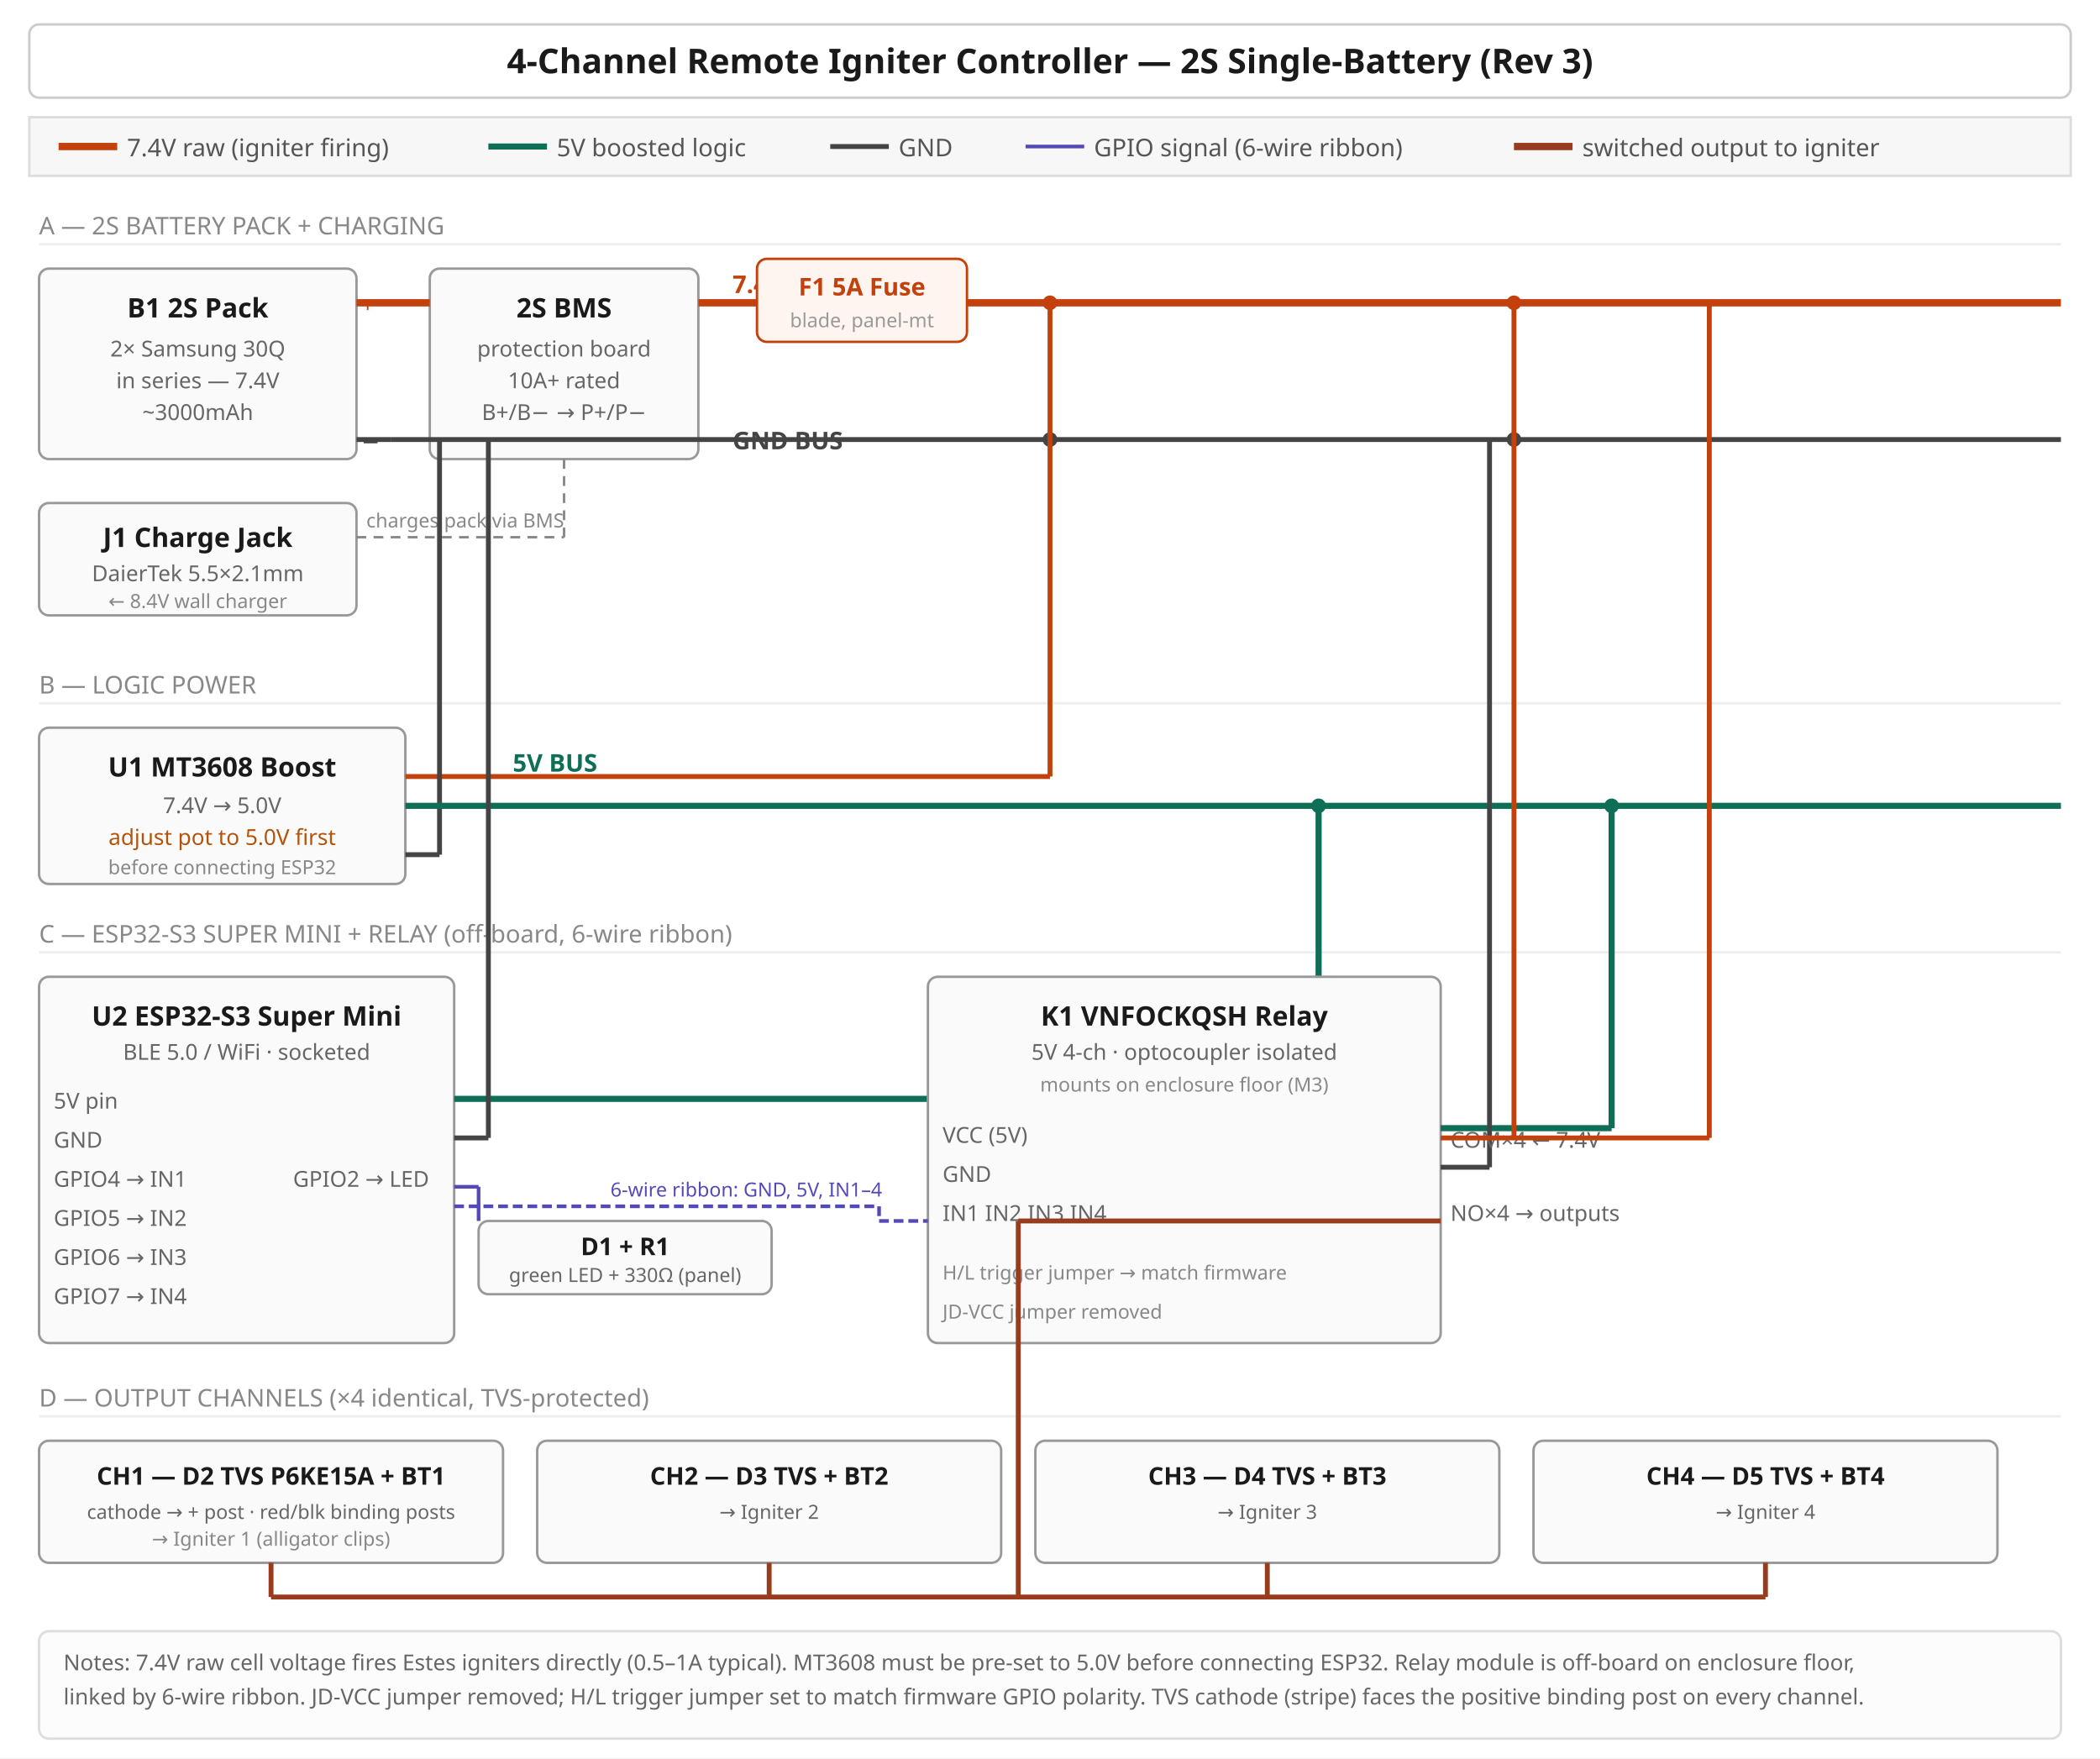
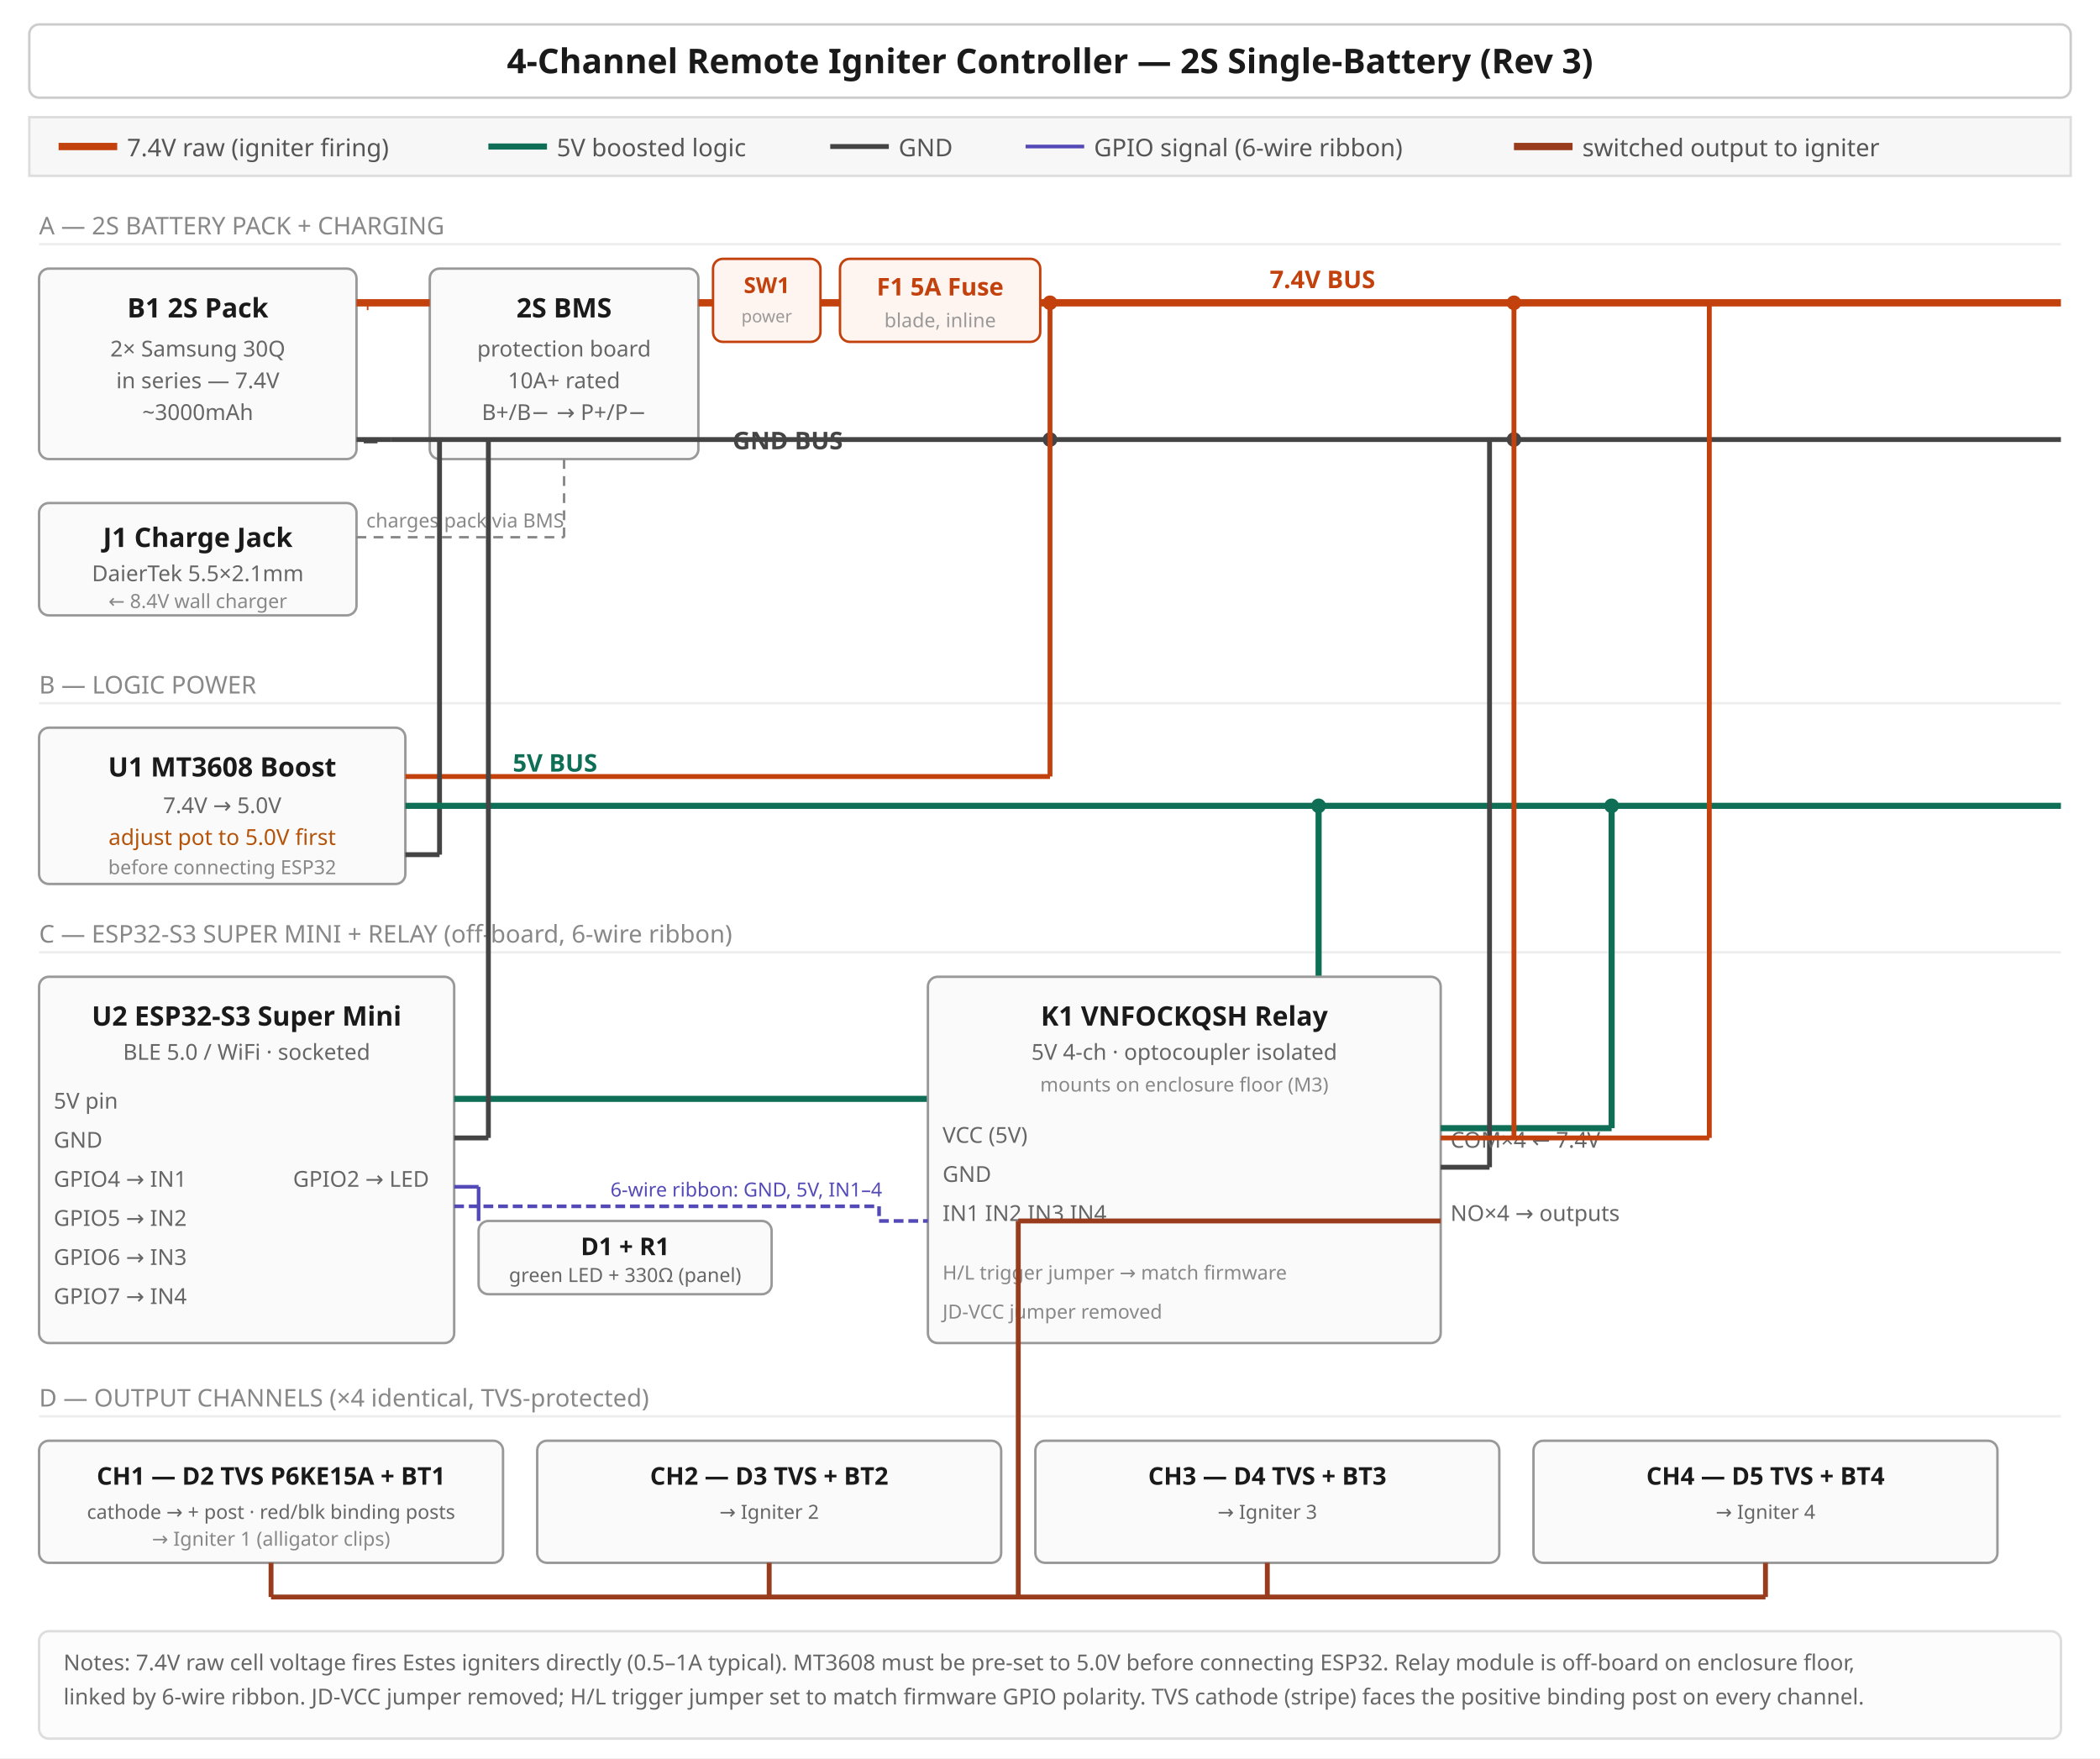
<svg xmlns="http://www.w3.org/2000/svg" width="860" height="720" viewBox="0 0 860 720" font-family="sans-serif">
  <defs>
    <marker id="arr" viewBox="0 0 10 10" refX="8" refY="5" markerWidth="6" markerHeight="6" orient="auto-start-reverse">
      <path d="M2 1L8 5L2 9" fill="none" stroke="context-stroke" stroke-width="1.5" stroke-linecap="round" stroke-linejoin="round" />
    </marker>
  </defs>
  <rect x="0" y="0" width="860" height="720" fill="#ffffff" />
  <rect x="12" y="10" width="836" height="30" rx="4" fill="none" stroke="#cccccc" />
  <text x="430" y="30" text-anchor="middle" font-size="14" font-weight="600" fill="#1a1a1a">4-Channel Remote Igniter Controller — 2S Single-Battery (Rev 3)</text>
  <rect x="12" y="48" width="836" height="24" rx="0" fill="#f7f7f7" stroke="#dddddd" />
  <line x1="24" y1="60" x2="48" y2="60" stroke="#c2410c" stroke-width="3" />
  <text x="52" y="64" font-size="10" fill="#555">7.4V raw (igniter firing)</text>
  <line x1="200" y1="60" x2="224" y2="60" stroke="#0f6e56" stroke-width="2.5" />
  <text x="228" y="64" font-size="10" fill="#555">5V boosted logic</text>
  <line x1="340" y1="60" x2="364" y2="60" stroke="#444" stroke-width="2" />
  <text x="368" y="64" font-size="10" fill="#555">GND</text>
  <line x1="420" y1="60" x2="444" y2="60" stroke="#534ab7" stroke-width="1.5" />
  <text x="448" y="64" font-size="10" fill="#555">GPIO signal (6-wire ribbon)</text>
  <line x1="620" y1="60" x2="644" y2="60" stroke="#993c1d" stroke-width="3" />
  <text x="648" y="64" font-size="10" fill="#555">switched output to igniter</text>
  <text x="16" y="96" font-size="10" fill="#888">A — 2S BATTERY PACK + CHARGING</text>
  <line x1="16" y1="100" x2="844" y2="100" stroke="#eee" />
  <rect x="16" y="110" width="130" height="78" rx="4" fill="#fafafa" stroke="#999" />
  <text x="81" y="130" text-anchor="middle" font-size="11" font-weight="600" fill="#1a1a1a">B1  2S Pack</text>
  <text x="81" y="146" text-anchor="middle" font-size="9" fill="#666">2× Samsung 30Q</text>
  <text x="81" y="159" text-anchor="middle" font-size="9" fill="#666">in series — 7.4V</text>
  <text x="81" y="172" text-anchor="middle" font-size="9" fill="#666">~3000mAh</text>
  <text x="148" y="128" font-size="9" fill="#c2410c">+</text>
  <text x="148" y="184" font-size="9" fill="#444">−</text>
  <rect x="176" y="110" width="110" height="78" rx="4" fill="#fafafa" stroke="#999" />
  <text x="231" y="130" text-anchor="middle" font-size="11" font-weight="600" fill="#1a1a1a">2S BMS</text>
  <text x="231" y="146" text-anchor="middle" font-size="9" fill="#666">protection board</text>
  <text x="231" y="159" text-anchor="middle" font-size="9" fill="#666">10A+ rated</text>
  <text x="231" y="172" text-anchor="middle" font-size="9" fill="#666">B+/B− → P+/P−</text>
  <line x1="146" y1="124" x2="176" y2="124" stroke="#c2410c" stroke-width="3" />
  <line x1="146" y1="180" x2="160" y2="180" stroke="#444" stroke-width="2" />
  <line x1="160" y1="180" x2="160" y2="124" stroke="#444" stroke-width="0" />
  <rect x="16" y="206" width="130" height="46" rx="4" fill="#fafafa" stroke="#999" />
  <text x="81" y="224" text-anchor="middle" font-size="11" font-weight="600" fill="#1a1a1a">J1  Charge Jack</text>
  <text x="81" y="238" text-anchor="middle" font-size="9" fill="#666">DaierTek 5.5×2.1mm</text>
  <text x="81" y="249" text-anchor="middle" font-size="8" fill="#888">← 8.4V wall charger</text>
  <line x1="146" y1="220" x2="231" y2="220" stroke="#888" stroke-width="1" stroke-dasharray="4 3" />
  <line x1="231" y1="220" x2="231" y2="188" stroke="#888" stroke-width="1" stroke-dasharray="4 3" />
  <text x="150" y="216" font-size="8" fill="#888">charges pack via BMS</text>
-   <text x="300" y="120" font-size="10" font-weight="600" fill="#c2410c">7.4V BUS</text>
+   <text x="520" y="118" font-size="10" font-weight="600" fill="#c2410c">7.4V BUS</text>
  <line x1="286" y1="124" x2="844" y2="124" stroke="#c2410c" stroke-width="3" />
  <circle cx="430" cy="124" r="3" fill="#c2410c" />
  <circle cx="620" cy="124" r="3" fill="#c2410c" />
  <text x="300" y="184" font-size="10" font-weight="600" fill="#444">GND BUS</text>
  <line x1="160" y1="180" x2="844" y2="180" stroke="#444" stroke-width="2" />
  <circle cx="430" cy="180" r="3" fill="#444" />
  <circle cx="620" cy="180" r="3" fill="#444" />
-   <rect x="310" y="106" width="86" height="34" rx="4" fill="#fff5f0" stroke="#c2410c" />
-   <text x="353" y="121" text-anchor="middle" font-size="10" font-weight="600" fill="#c2410c">F1  5A Fuse</text>
-   <text x="353" y="134" text-anchor="middle" font-size="8" fill="#999">blade, panel-mt</text>
+   <rect x="292" y="106" width="44" height="34" rx="4" fill="#fff5f0" stroke="#c2410c" />
+   <text x="314" y="120" text-anchor="middle" font-size="9" font-weight="600" fill="#c2410c">SW1</text>
+   <text x="314" y="132" text-anchor="middle" font-size="7" fill="#999">power</text>
+   <rect x="344" y="106" width="82" height="34" rx="4" fill="#fff5f0" stroke="#c2410c" />
+   <text x="385" y="121" text-anchor="middle" font-size="10" font-weight="600" fill="#c2410c">F1  5A Fuse</text>
+   <text x="385" y="134" text-anchor="middle" font-size="8" fill="#999">blade, inline</text>
  <text x="16" y="284" font-size="10" fill="#888">B — LOGIC POWER</text>
  <line x1="16" y1="288" x2="844" y2="288" stroke="#eee" />
  <rect x="16" y="298" width="150" height="64" rx="4" fill="#fafafa" stroke="#999" />
  <text x="91" y="318" text-anchor="middle" font-size="11" font-weight="600" fill="#1a1a1a">U1  MT3608 Boost</text>
  <text x="91" y="333" text-anchor="middle" font-size="9" fill="#666">7.4V → 5.0V</text>
  <text x="91" y="346" text-anchor="middle" font-size="9" fill="#b45309">adjust pot to 5.0V first</text>
  <text x="91" y="358" text-anchor="middle" font-size="8" fill="#888">before connecting ESP32</text>
  <line x1="430" y1="124" x2="430" y2="318" stroke="#c2410c" stroke-width="2" />
  <line x1="430" y1="318" x2="166" y2="318" stroke="#c2410c" stroke-width="2" />
  <line x1="430" y1="180" x2="430" y2="350" stroke="#444" stroke-width="0" />
  <line x1="166" y1="350" x2="180" y2="350" stroke="#444" stroke-width="2" />
  <line x1="180" y1="350" x2="180" y2="180" stroke="#444" stroke-width="2" />
  <text x="210" y="316" font-size="10" font-weight="600" fill="#0f6e56">5V BUS</text>
  <line x1="166" y1="330" x2="844" y2="330" stroke="#0f6e56" stroke-width="2.5" />
  <circle cx="540" cy="330" r="3" fill="#0f6e56" />
  <circle cx="660" cy="330" r="3" fill="#0f6e56" />
  <text x="16" y="386" font-size="10" fill="#888">C — ESP32-S3 SUPER MINI + RELAY (off-board, 6-wire ribbon)</text>
  <line x1="16" y1="390" x2="844" y2="390" stroke="#eee" />
  <rect x="16" y="400" width="170" height="150" rx="4" fill="#fafafa" stroke="#999" />
  <text x="101" y="420" text-anchor="middle" font-size="11" font-weight="600" fill="#1a1a1a">U2  ESP32-S3 Super Mini</text>
  <text x="101" y="434" text-anchor="middle" font-size="9" fill="#666">BLE 5.0 / WiFi · socketed</text>
  <text x="22" y="454" font-size="9" fill="#666">5V pin</text>
  <text x="22" y="470" font-size="9" fill="#666">GND</text>
  <text x="22" y="486" font-size="9" fill="#666">GPIO4 → IN1</text>
  <text x="22" y="502" font-size="9" fill="#666">GPIO5 → IN2</text>
  <text x="22" y="518" font-size="9" fill="#666">GPIO6 → IN3</text>
  <text x="22" y="534" font-size="9" fill="#666">GPIO7 → IN4</text>
  <text x="120" y="486" font-size="9" fill="#666">GPIO2 → LED</text>
  <line x1="540" y1="330" x2="540" y2="450" stroke="#0f6e56" stroke-width="2.5" />
  <line x1="540" y1="450" x2="186" y2="450" stroke="#0f6e56" stroke-width="2.5" />
  <line x1="186" y1="466" x2="200" y2="466" stroke="#444" stroke-width="2" />
  <line x1="200" y1="466" x2="200" y2="180" stroke="#444" stroke-width="2" />
  <rect x="120" y="496" width="60" height="0" fill="none" />
  <rect x="196" y="500" width="120" height="30" rx="4" fill="#fafafa" stroke="#999" />
  <text x="256" y="514" text-anchor="middle" font-size="10" font-weight="600" fill="#1a1a1a">D1 + R1</text>
  <text x="256" y="525" text-anchor="middle" font-size="8" fill="#666">green LED + 330Ω (panel)</text>
  <line x1="186" y1="486" x2="196" y2="486" stroke="#534ab7" stroke-width="1.5" />
  <line x1="196" y1="486" x2="196" y2="500" stroke="#534ab7" stroke-width="1.5" />
  <rect x="380" y="400" width="210" height="150" rx="4" fill="#fafafa" stroke="#999" />
  <text x="485" y="420" text-anchor="middle" font-size="11" font-weight="600" fill="#1a1a1a">K1  VNFOCKQSH Relay</text>
  <text x="485" y="434" text-anchor="middle" font-size="9" fill="#666">5V 4-ch · optocoupler isolated</text>
  <text x="485" y="447" text-anchor="middle" font-size="8" fill="#888">mounts on enclosure floor (M3)</text>
  <text x="386" y="468" font-size="9" fill="#666">VCC (5V)</text>
  <text x="386" y="484" font-size="9" fill="#666">GND</text>
  <text x="386" y="500" font-size="9" fill="#666">IN1  IN2  IN3  IN4</text>
  <text x="386" y="524" font-size="8" fill="#888">H/L trigger jumper → match firmware</text>
  <text x="386" y="540" font-size="8" fill="#888">JD-VCC jumper removed</text>
  <line x1="660" y1="330" x2="660" y2="462" stroke="#0f6e56" stroke-width="2.5" />
  <line x1="660" y1="462" x2="590" y2="462" stroke="#0f6e56" stroke-width="2.5" />
  <line x1="590" y1="478" x2="610" y2="478" stroke="#444" stroke-width="2" />
  <line x1="610" y1="478" x2="610" y2="180" stroke="#444" stroke-width="2" />
  <line x1="186" y1="494" x2="360" y2="494" stroke="#534ab7" stroke-width="1.5" stroke-dasharray="4 2" />
  <line x1="360" y1="494" x2="360" y2="500" stroke="#534ab7" stroke-width="1.5" stroke-dasharray="4 2" />
  <line x1="360" y1="500" x2="380" y2="500" stroke="#534ab7" stroke-width="1.5" stroke-dasharray="4 2" />
  <text x="250" y="490" font-size="8" fill="#534ab7">6-wire ribbon: GND, 5V, IN1–4</text>
  <text x="594" y="470" font-size="9" fill="#666">COM×4 ← 7.4V</text>
  <text x="594" y="500" font-size="9" fill="#666">NO×4 → outputs</text>
  <line x1="620" y1="124" x2="620" y2="466" stroke="#c2410c" stroke-width="2" />
  <line x1="620" y1="466" x2="590" y2="466" stroke="#c2410c" stroke-width="0" />
  <line x1="700" y1="124" x2="700" y2="466" stroke="#c2410c" stroke-width="2" />
  <line x1="700" y1="466" x2="590" y2="466" stroke="#c2410c" stroke-width="2" />
  <text x="16" y="576" font-size="10" fill="#888">D — OUTPUT CHANNELS (×4 identical, TVS-protected)</text>
  <line x1="16" y1="580" x2="844" y2="580" stroke="#eee" />
  <rect x="16" y="590" width="190" height="50" rx="4" fill="#fafafa" stroke="#999" />
  <text x="111" y="608" text-anchor="middle" font-size="10" font-weight="600" fill="#1a1a1a">CH1 — D2 TVS P6KE15A + BT1</text>
  <text x="111" y="622" text-anchor="middle" font-size="8" fill="#666">cathode → + post · red/blk binding posts</text>
  <text x="111" y="633" text-anchor="middle" font-size="8" fill="#888">→ Igniter 1 (alligator clips)</text>
  <rect x="220" y="590" width="190" height="50" rx="4" fill="#fafafa" stroke="#999" />
  <text x="315" y="608" text-anchor="middle" font-size="10" font-weight="600" fill="#1a1a1a">CH2 — D3 TVS + BT2</text>
  <text x="315" y="622" text-anchor="middle" font-size="8" fill="#666">→ Igniter 2</text>
  <rect x="424" y="590" width="190" height="50" rx="4" fill="#fafafa" stroke="#999" />
  <text x="519" y="608" text-anchor="middle" font-size="10" font-weight="600" fill="#1a1a1a">CH3 — D4 TVS + BT3</text>
  <text x="519" y="622" text-anchor="middle" font-size="8" fill="#666">→ Igniter 3</text>
  <rect x="628" y="590" width="190" height="50" rx="4" fill="#fafafa" stroke="#999" />
  <text x="723" y="608" text-anchor="middle" font-size="10" font-weight="600" fill="#1a1a1a">CH4 — D5 TVS + BT4</text>
  <text x="723" y="622" text-anchor="middle" font-size="8" fill="#666">→ Igniter 4</text>
  <line x1="590" y1="500" x2="640" y2="500" stroke="#993c1d" stroke-width="0" />
  <line x1="111" y1="640" x2="111" y2="654" stroke="#993c1d" stroke-width="2" />
  <line x1="315" y1="640" x2="315" y2="654" stroke="#993c1d" stroke-width="2" />
  <line x1="519" y1="640" x2="519" y2="654" stroke="#993c1d" stroke-width="2" />
  <line x1="723" y1="640" x2="723" y2="654" stroke="#993c1d" stroke-width="2" />
  <line x1="111" y1="654" x2="723" y2="654" stroke="#993c1d" stroke-width="2" />
  <line x1="417" y1="550" x2="417" y2="654" stroke="#993c1d" stroke-width="0" />
  <line x1="590" y1="500" x2="417" y2="500" stroke="#993c1d" stroke-width="2" />
  <line x1="417" y1="500" x2="417" y2="654" stroke="#993c1d" stroke-width="2" />
  <rect x="16" y="668" width="828" height="44" rx="4" fill="#fcfcfc" stroke="#ddd" />
  <text x="26" y="684" font-size="9" fill="#666">Notes: 7.4V raw cell voltage fires Estes igniters directly (0.5–1A typical). MT3608 must be pre-set to 5.0V before connecting ESP32. Relay module is off-board on enclosure floor,</text>
  <text x="26" y="698" font-size="9" fill="#666">linked by 6-wire ribbon. JD-VCC jumper removed; H/L trigger jumper set to match firmware GPIO polarity. TVS cathode (stripe) faces the positive binding post on every channel.</text>
</svg>
